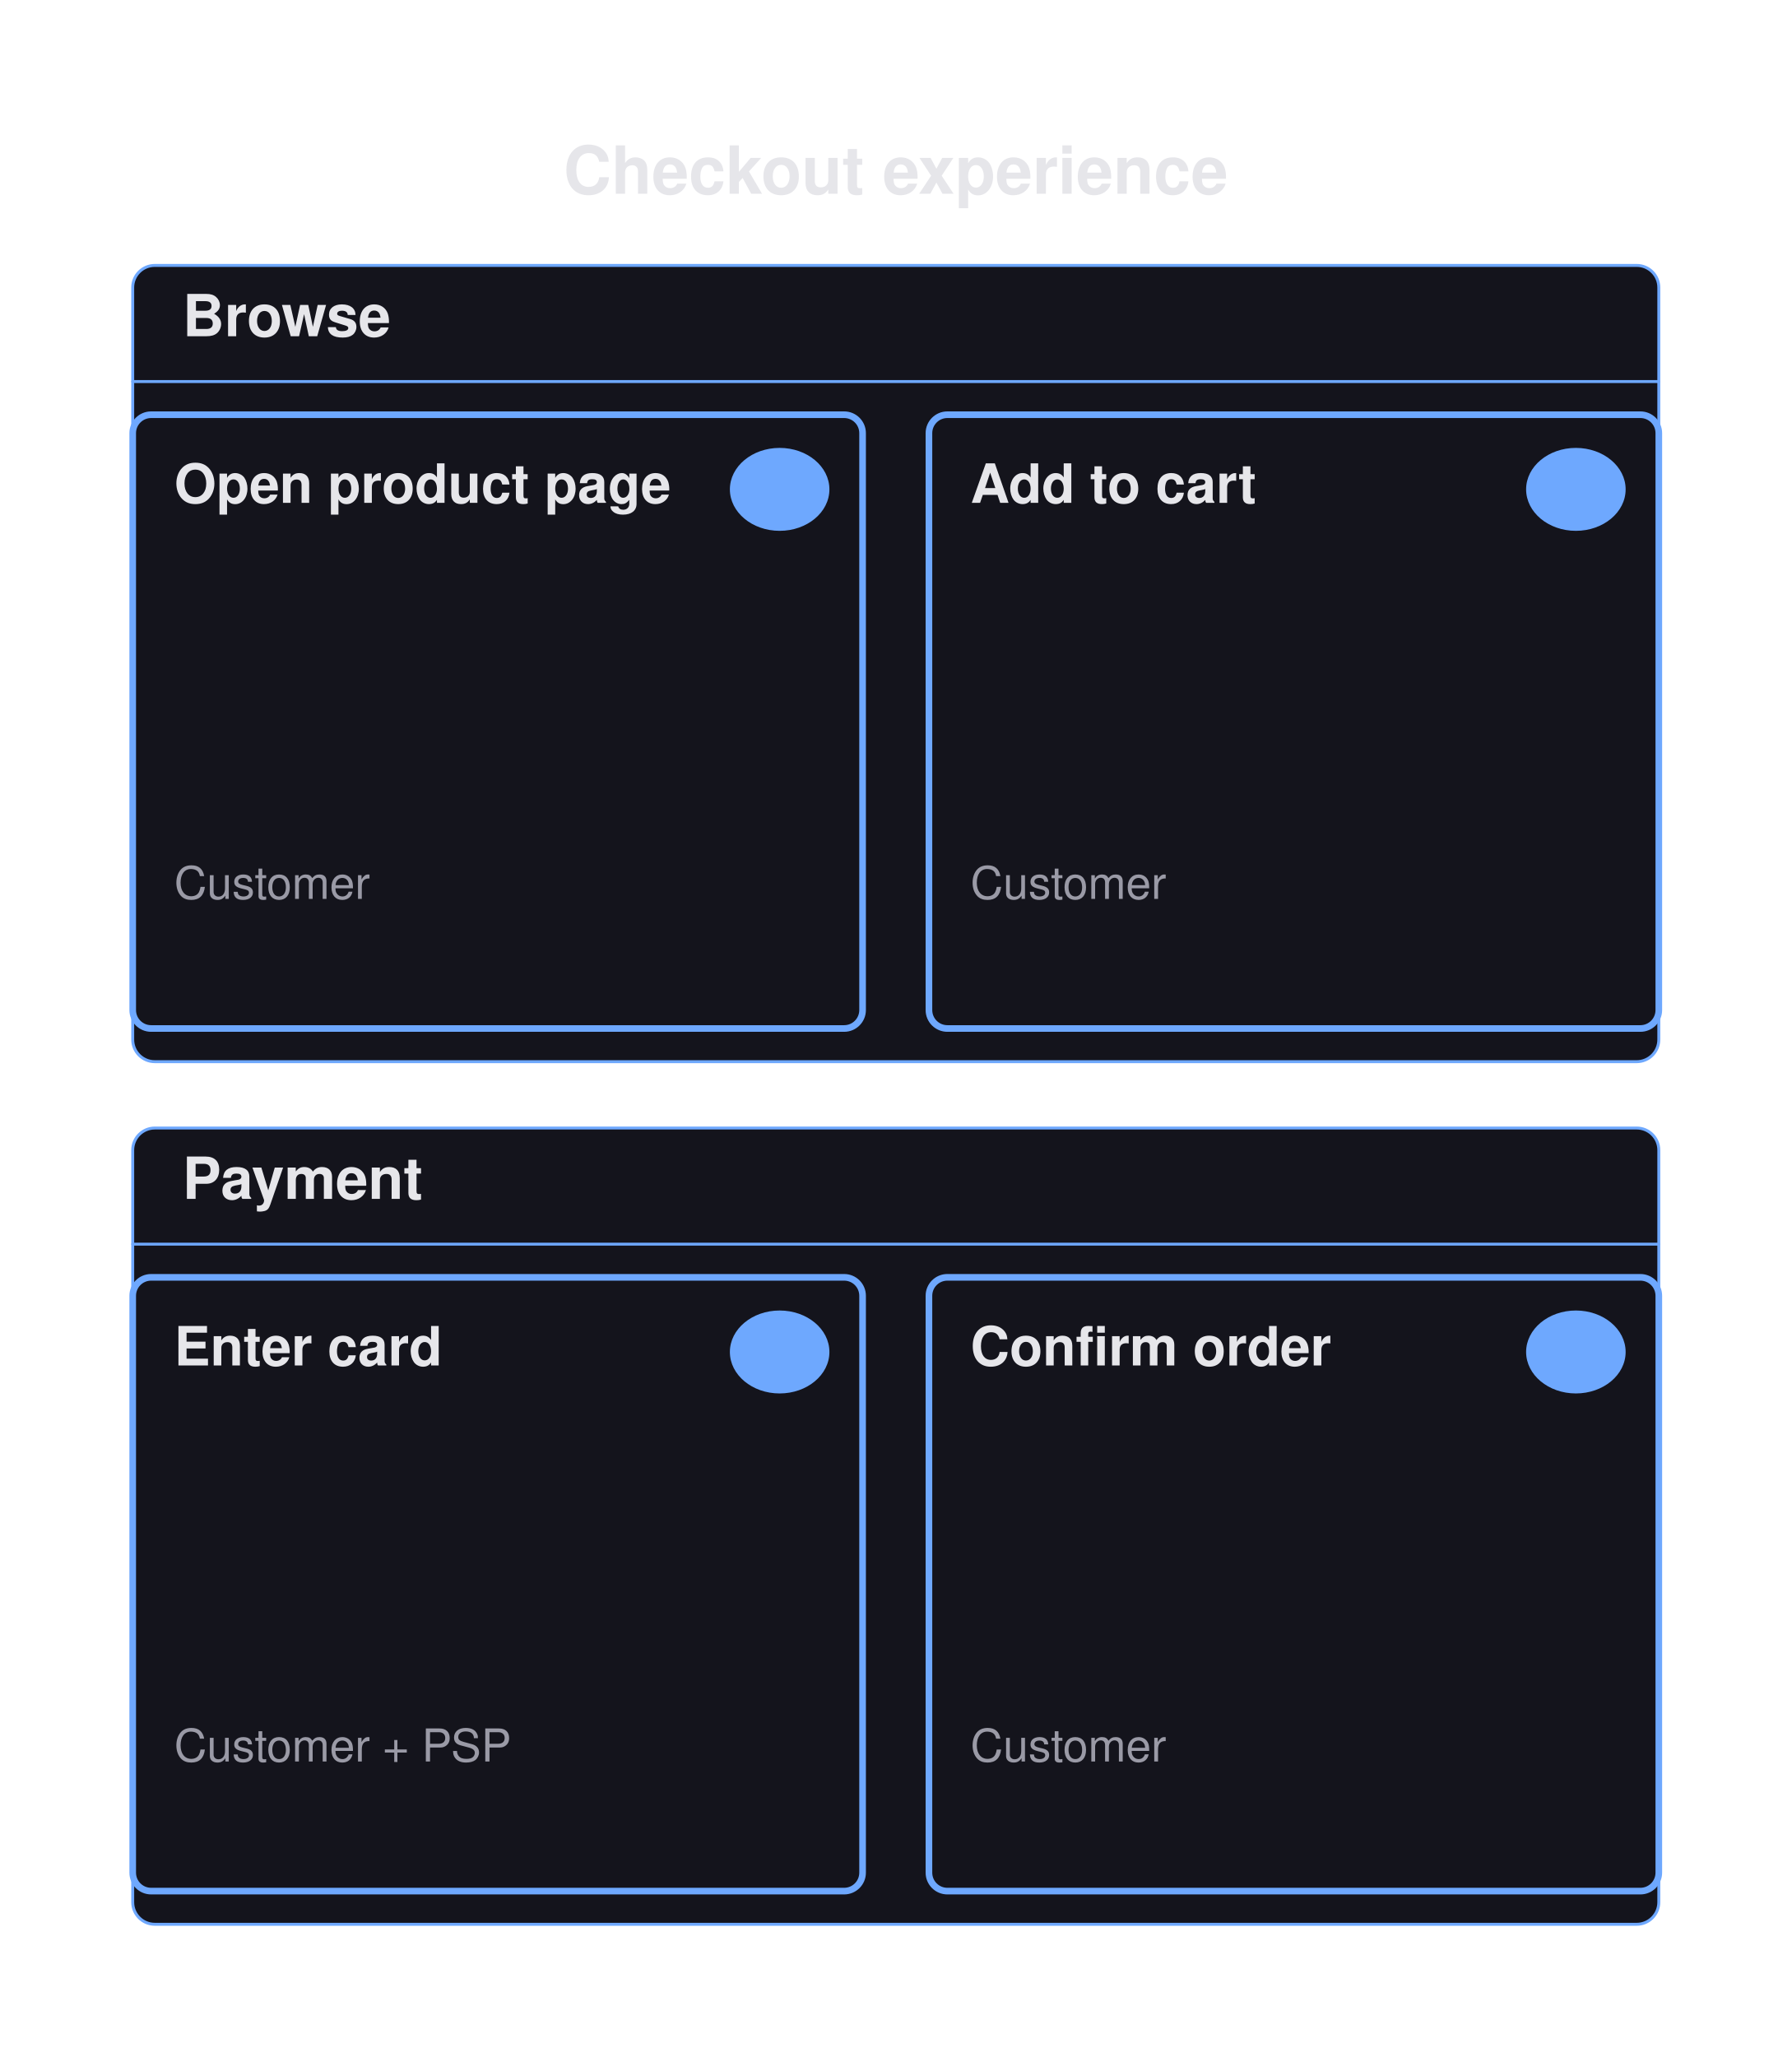
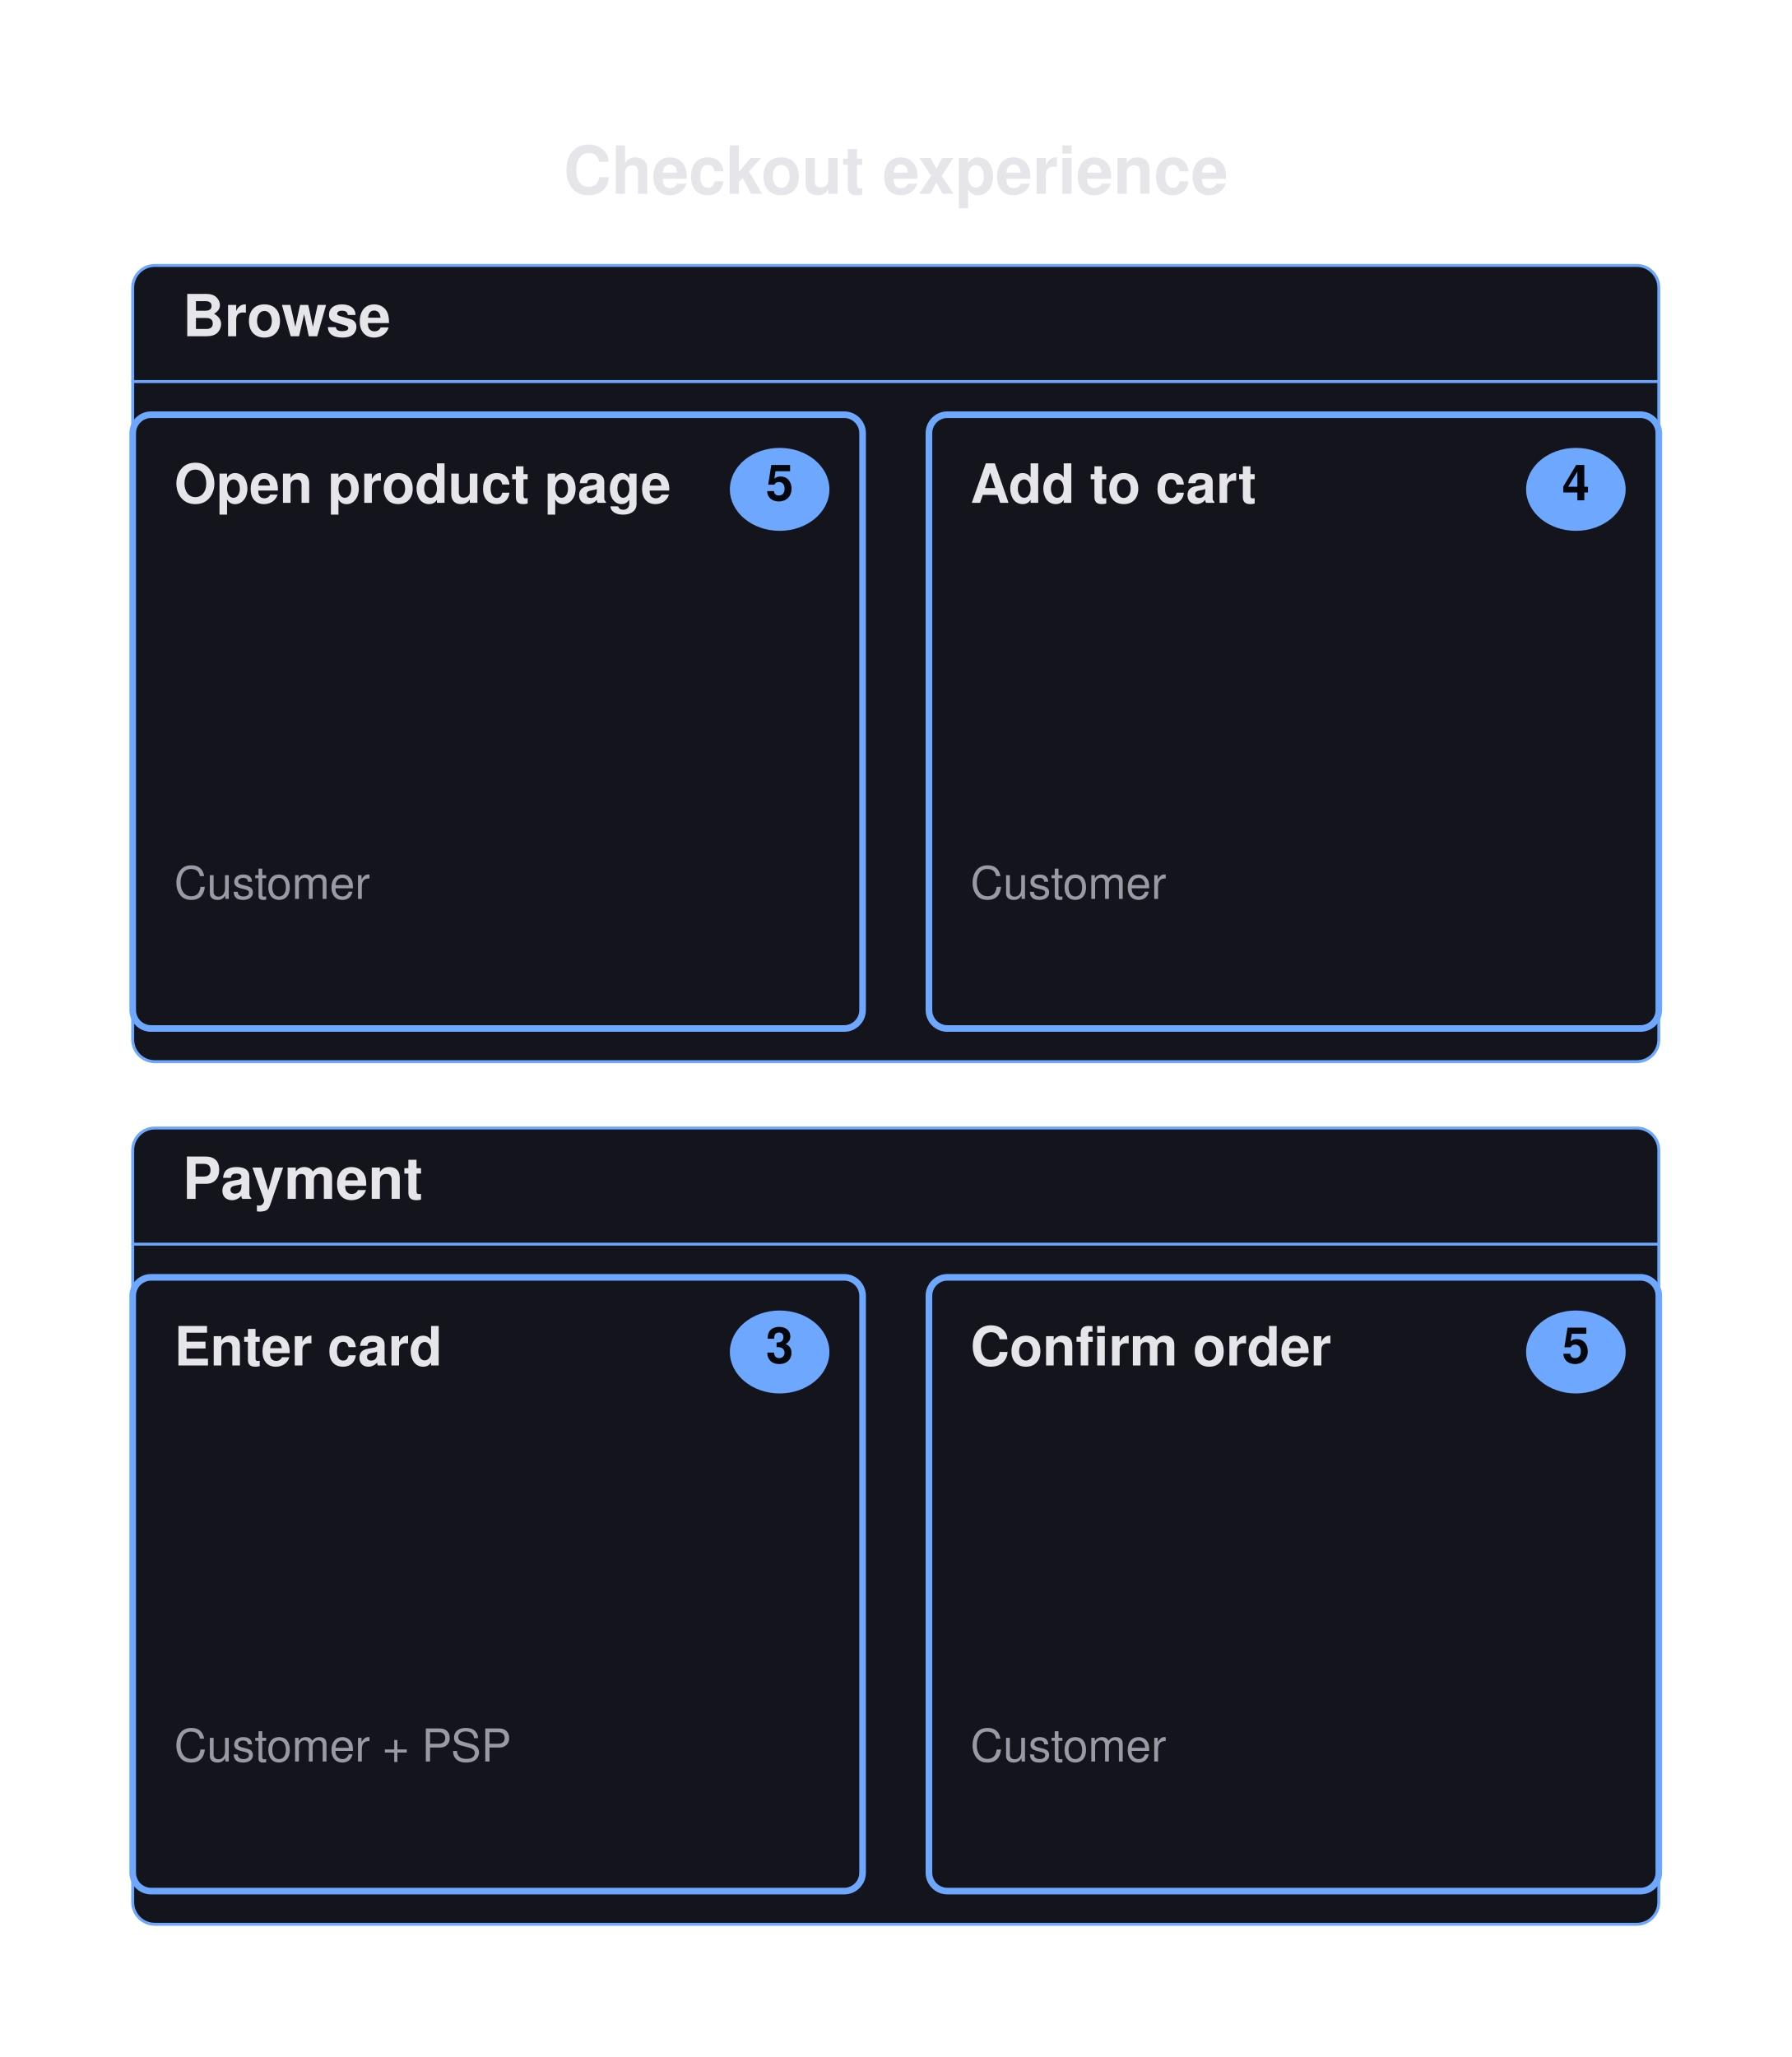
<svg xmlns="http://www.w3.org/2000/svg" version="1.1" width="486" height="558" viewBox="0 0 486 558" class="atelier-diagram" data-renderer="atelier/diagram" role="img">
  <rect x="0" y="0" width="486" height="558" fill="transparent" />
  <text x="243" y="52.56" font-family="system-ui, -apple-system, Helvetica, Arial, sans-serif" font-size="18" font-weight="bold" text-anchor="middle" fill="var(--ink-0, #e6e6ea)">Checkout experience</text>
-   <rect x="36" y="72" width="414" height="216" rx="6" fill="var(--doc-figure-fill, #14141c)" stroke="var(--color-brand, #6ea8fe)" stroke-width="0.8" />
+   <rect x="36" y="72" width="414" height="216" rx="6" fill="var(--surface-1, #14141c)" stroke="var(--color-brand, #6ea8fe)" stroke-width="0.8" />
  <line x1="36" y1="103.5" x2="450" y2="103.5" fill="none" stroke="var(--color-brand, #6ea8fe)" stroke-width="0.8" stroke-linecap="round" stroke-linejoin="round" />
  <text x="49.5" y="91.21" font-family="system-ui, -apple-system, Helvetica, Arial, sans-serif" font-size="15.75" font-weight="bold" fill="var(--ink-0, #e6e6ea)">Browse</text>
-   <rect x="36" y="112.5" width="198" height="166.5" rx="5" fill="var(--doc-figure-fill, #14141c)" stroke="var(--color-brand, #6ea8fe)" stroke-width="1.8" />
+   <rect x="36" y="112.5" width="198" height="166.5" rx="5" fill="var(--surface-1, #14141c)" stroke="var(--color-brand, #6ea8fe)" stroke-width="1.8" />
  <rect x="198" y="121.5" width="27" height="22.5" rx="999" fill="var(--color-brand, #6ea8fe)" />
-   <text x="211.5" y="135.72" font-family="system-ui, -apple-system, Helvetica, Arial, sans-serif" font-size="13.5" font-weight="bold" text-anchor="middle" fill="transparent">5</text>
+   <text x="211.5" y="135.72" font-family="system-ui, -apple-system, Helvetica, Arial, sans-serif" font-size="13.5" font-weight="bold" text-anchor="middle" fill="var(--figure-canvas, #05070c)">5</text>
  <text x="47.25" y="136.41" font-family="system-ui, -apple-system, Helvetica, Arial, sans-serif" font-size="14.7" font-weight="bold" fill="var(--ink-0, #e6e6ea)">Open product page</text>
  <text x="47.25" y="243.84" font-family="system-ui, -apple-system, Helvetica, Arial, sans-serif" font-size="12.3" fill="var(--ink-1, #9a9aa6)">Customer</text>
-   <rect x="252" y="112.5" width="198" height="166.5" rx="5" fill="var(--doc-figure-fill, #14141c)" stroke="var(--color-brand, #6ea8fe)" stroke-width="1.8" />
+   <rect x="252" y="112.5" width="198" height="166.5" rx="5" fill="var(--surface-1, #14141c)" stroke="var(--color-brand, #6ea8fe)" stroke-width="1.8" />
  <rect x="414" y="121.5" width="27" height="22.5" rx="999" fill="var(--color-brand, #6ea8fe)" />
-   <text x="427.5" y="135.72" font-family="system-ui, -apple-system, Helvetica, Arial, sans-serif" font-size="13.5" font-weight="bold" text-anchor="middle" fill="transparent">4</text>
+   <text x="427.5" y="135.72" font-family="system-ui, -apple-system, Helvetica, Arial, sans-serif" font-size="13.5" font-weight="bold" text-anchor="middle" fill="var(--figure-canvas, #05070c)">4</text>
  <text x="263.25" y="136.41" font-family="system-ui, -apple-system, Helvetica, Arial, sans-serif" font-size="14.7" font-weight="bold" fill="var(--ink-0, #e6e6ea)">Add to cart</text>
  <text x="263.25" y="243.84" font-family="system-ui, -apple-system, Helvetica, Arial, sans-serif" font-size="12.3" fill="var(--ink-1, #9a9aa6)">Customer</text>
-   <rect x="36" y="306" width="414" height="216" rx="6" fill="var(--doc-figure-fill, #14141c)" stroke="var(--color-brand, #6ea8fe)" stroke-width="0.8" />
+   <rect x="36" y="306" width="414" height="216" rx="6" fill="var(--surface-1, #14141c)" stroke="var(--color-brand, #6ea8fe)" stroke-width="0.8" />
  <line x1="36" y1="337.5" x2="450" y2="337.5" fill="none" stroke="var(--color-brand, #6ea8fe)" stroke-width="0.8" stroke-linecap="round" stroke-linejoin="round" />
  <text x="49.5" y="325.22" font-family="system-ui, -apple-system, Helvetica, Arial, sans-serif" font-size="15.75" font-weight="bold" fill="var(--ink-0, #e6e6ea)">Payment</text>
-   <rect x="36" y="346.5" width="198" height="166.5" rx="5" fill="var(--doc-figure-fill, #14141c)" stroke="var(--color-brand, #6ea8fe)" stroke-width="1.8" />
+   <rect x="36" y="346.5" width="198" height="166.5" rx="5" fill="var(--surface-1, #14141c)" stroke="var(--color-brand, #6ea8fe)" stroke-width="1.8" />
  <rect x="198" y="355.5" width="27" height="22.5" rx="999" fill="var(--color-brand, #6ea8fe)" />
-   <text x="211.5" y="369.72" font-family="system-ui, -apple-system, Helvetica, Arial, sans-serif" font-size="13.5" font-weight="bold" text-anchor="middle" fill="transparent">3</text>
+   <text x="211.5" y="369.72" font-family="system-ui, -apple-system, Helvetica, Arial, sans-serif" font-size="13.5" font-weight="bold" text-anchor="middle" fill="var(--figure-canvas, #05070c)">3</text>
  <text x="47.25" y="370.41" font-family="system-ui, -apple-system, Helvetica, Arial, sans-serif" font-size="14.7" font-weight="bold" fill="var(--ink-0, #e6e6ea)">Enter card</text>
  <text x="47.25" y="477.84" font-family="system-ui, -apple-system, Helvetica, Arial, sans-serif" font-size="12.3" fill="var(--ink-1, #9a9aa6)">Customer + PSP</text>
-   <rect x="252" y="346.5" width="198" height="166.5" rx="5" fill="var(--doc-figure-fill, #14141c)" stroke="var(--color-brand, #6ea8fe)" stroke-width="1.8" />
+   <rect x="252" y="346.5" width="198" height="166.5" rx="5" fill="var(--surface-1, #14141c)" stroke="var(--color-brand, #6ea8fe)" stroke-width="1.8" />
  <rect x="414" y="355.5" width="27" height="22.5" rx="999" fill="var(--color-brand, #6ea8fe)" />
-   <text x="427.5" y="369.72" font-family="system-ui, -apple-system, Helvetica, Arial, sans-serif" font-size="13.5" font-weight="bold" text-anchor="middle" fill="transparent">5</text>
+   <text x="427.5" y="369.72" font-family="system-ui, -apple-system, Helvetica, Arial, sans-serif" font-size="13.5" font-weight="bold" text-anchor="middle" fill="var(--figure-canvas, #05070c)">5</text>
  <text x="263.25" y="370.41" font-family="system-ui, -apple-system, Helvetica, Arial, sans-serif" font-size="14.7" font-weight="bold" fill="var(--ink-0, #e6e6ea)">Confirm order</text>
  <text x="263.25" y="477.84" font-family="system-ui, -apple-system, Helvetica, Arial, sans-serif" font-size="12.3" fill="var(--ink-1, #9a9aa6)">Customer</text>
</svg>
